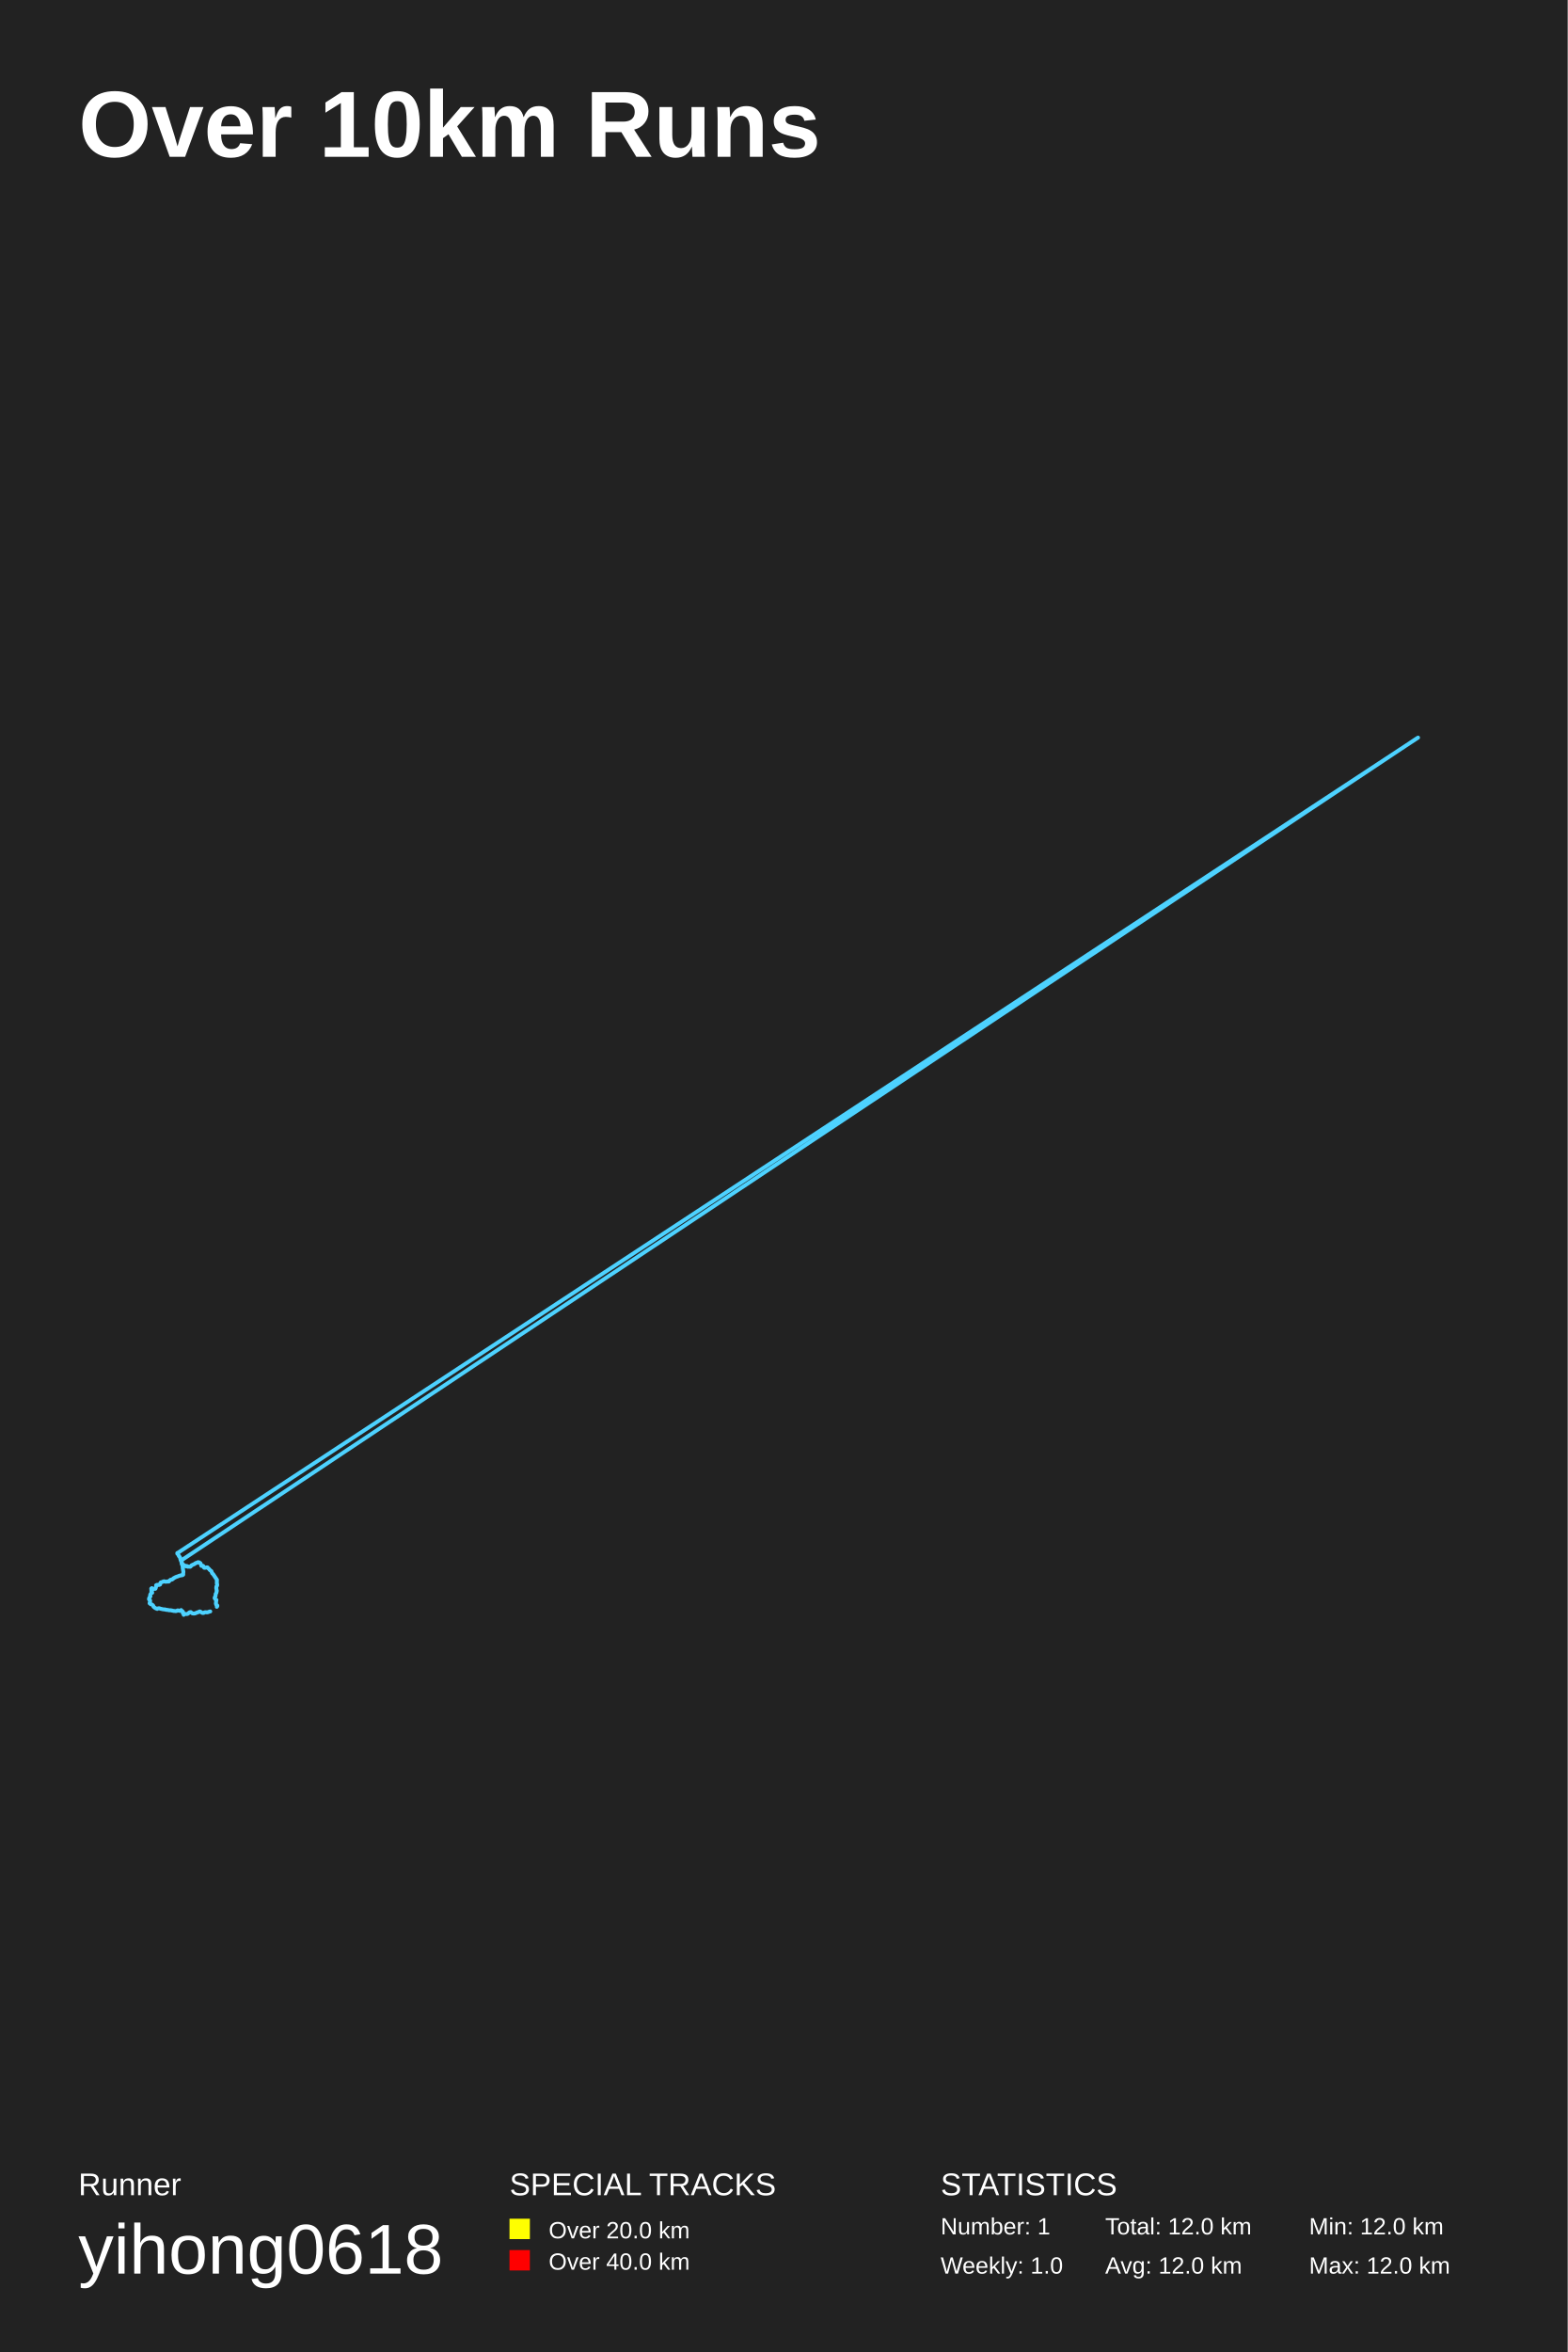
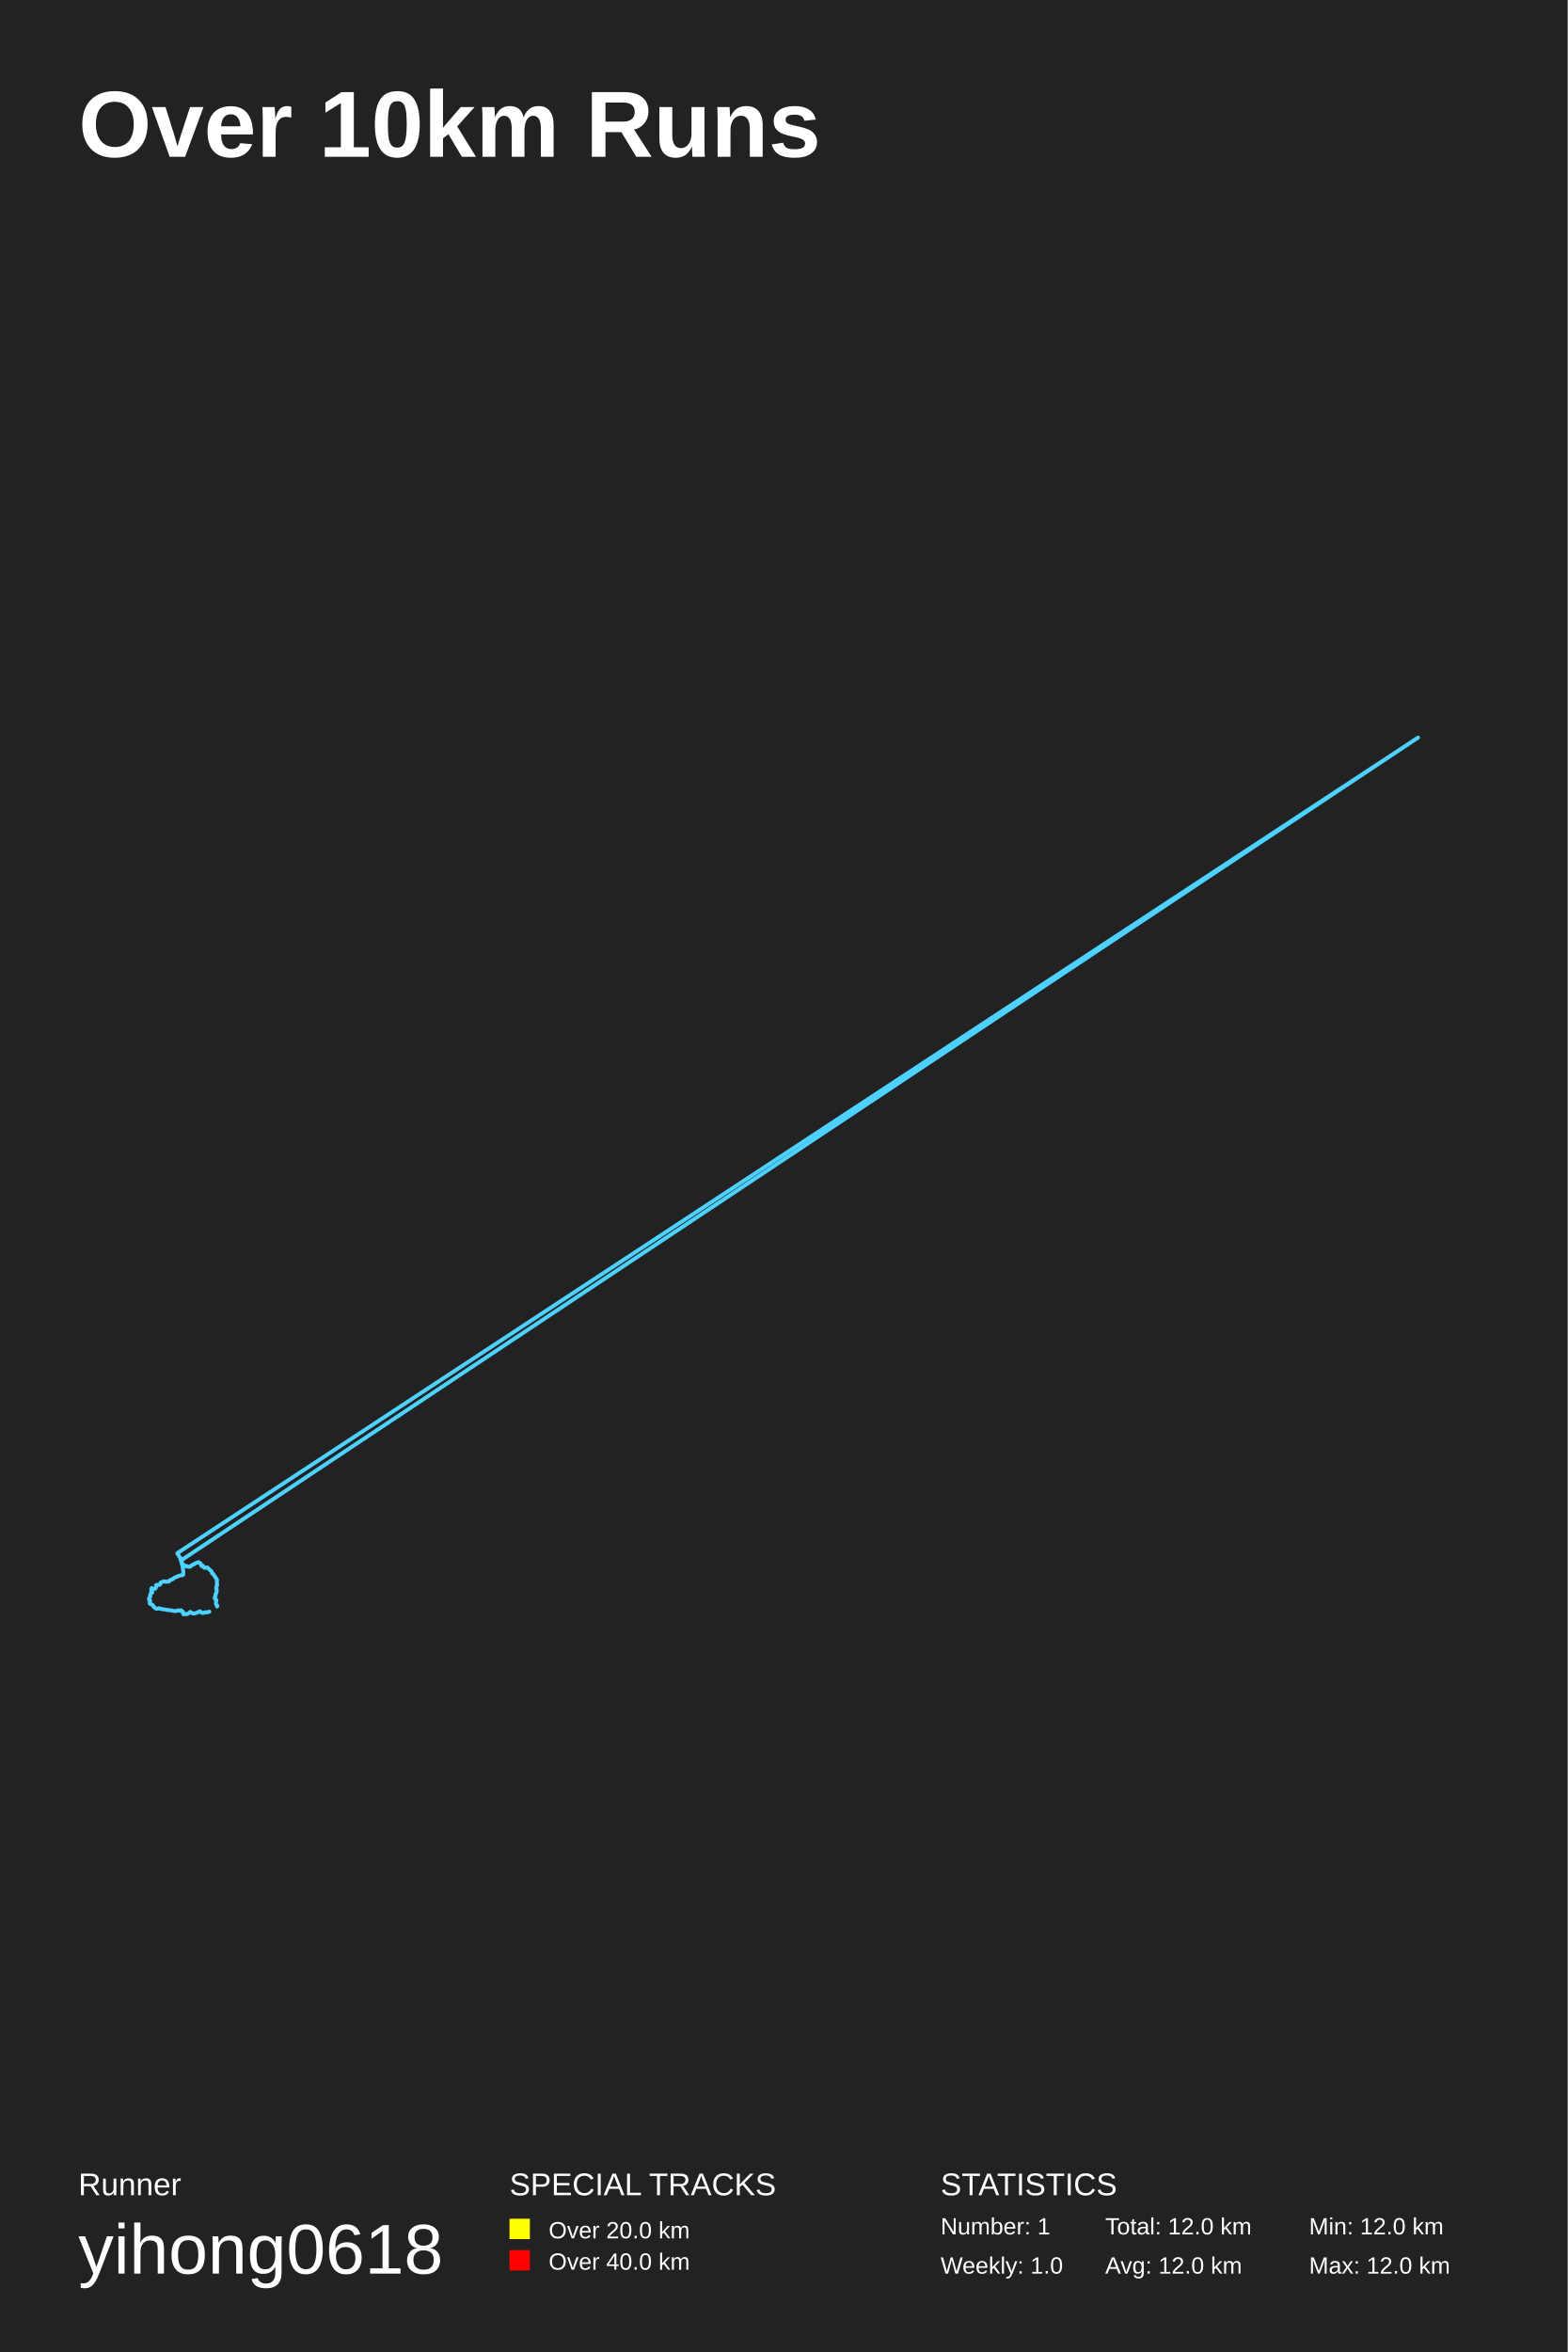
<svg xmlns="http://www.w3.org/2000/svg" baseProfile="full" height="300mm" version="1.1" viewBox="0,0,200,300" width="200mm">
  <defs />
  <rect fill="#222222" height="300" width="200" x="0" y="0" />
  <text fill="#FFFFFF" style="font-size:12px; font-family:Arial; font-weight:bold;" x="10" y="20">Over 10km Runs</text>
  <text fill="#FFFFFF" style="font-size:4px; font-family:Arial" x="10" y="280">Runner</text>
  <text fill="#FFFFFF" style="font-size:9px; font-family:Arial" x="10" y="290">yihong0618</text>
  <text fill="#FFFFFF" style="font-size:4px; font-family:Arial" x="65" y="280">SPECIAL TRACKS</text>
  <rect fill="yellow" height="2.6" width="2.6" x="65" y="283" />
  <text fill="#FFFFFF" style="font-size:3px; font-family:Arial" x="70" y="285.5">Over 20.0 km</text>
  <rect fill="red" height="2.6" width="2.6" x="65" y="287" />
  <text fill="#FFFFFF" style="font-size:3px; font-family:Arial" x="70" y="289.5">Over 40.0 km</text>
  <text fill="#FFFFFF" style="font-size:4px; font-family:Arial" x="120" y="280">STATISTICS</text>
  <text fill="#FFFFFF" style="font-size:3px; font-family:Arial" x="120" y="285">Number: 1</text>
  <text fill="#FFFFFF" style="font-size:3px; font-family:Arial" x="120" y="290">Weekly: 1.0</text>
  <text fill="#FFFFFF" style="font-size:3px; font-family:Arial" x="141" y="285">Total: 12.0 km</text>
  <text fill="#FFFFFF" style="font-size:3px; font-family:Arial" x="141" y="290">Avg: 12.0 km</text>
  <text fill="#FFFFFF" style="font-size:3px; font-family:Arial" x="167" y="285">Min: 12.0 km</text>
  <text fill="#FFFFFF" style="font-size:3px; font-family:Arial" x="167" y="290">Max: 12.0 km</text>
-   <polyline fill="none" opacity="1" points="27.656,204.952 27.704,204.904 27.728,204.825 27.699,204.752 27.599,204.694 27.566,204.615 27.538,204.499 27.561,204.425 27.566,204.341 27.566,204.262 27.599,204.151 27.609,204.072 27.495,204.014 27.481,203.977 27.428,203.925 27.381,203.835 27.428,203.677 27.485,203.614 27.504,203.508 27.504,203.408 27.523,203.287 27.595,203.187 27.623,203.103 27.628,202.992 27.661,202.908 27.633,202.824 27.623,202.734 27.609,202.65 27.595,202.592 27.595,202.497 27.614,202.35 27.685,202.276 27.704,202.17 27.699,202.081 27.656,201.981 27.671,201.87 27.661,201.76 27.671,201.633 27.675,201.496 27.656,201.475 27.167,200.748 27.096,200.717 27.062,200.669 27.039,200.595 27.024,200.537 27.001,200.516 26.991,200.464 26.967,200.401 26.906,200.369 26.868,200.311 26.815,200.29 26.763,200.264 26.73,200.206 26.687,200.142 26.63,200.09 26.535,200.016 26.488,199.937 26.435,199.916 26.383,199.916 26.302,199.947 26.222,199.963 26.141,199.974 26.051,199.969 26.008,199.916 25.979,199.826 25.951,199.768 25.889,199.721 25.803,199.726 25.718,199.737 25.708,199.695 25.713,199.674 25.732,199.684 25.708,199.695 25.699,199.689 25.694,199.695 25.67,199.695 25.685,199.705 25.689,199.726 25.694,199.705 25.68,199.695 25.694,199.679 25.704,199.684 25.656,199.61 25.623,199.531 25.609,199.494 25.58,199.41 25.556,199.379 25.533,199.373 25.485,199.342 25.438,199.3 25.385,199.273 25.324,199.294 25.29,199.263 25.257,199.278 25.257,199.257 25.181,199.3 25.134,199.315 25.086,199.352 25.043,199.352 24.982,199.363 24.948,199.389 24.887,199.431 24.834,199.473 24.801,199.505 24.763,199.505 24.72,199.537 24.658,199.552 24.611,199.584 24.54,199.616 24.464,199.637 24.392,199.71 24.345,199.784 24.269,199.842 24.188,199.837 24.141,199.826 24.065,199.837 24.003,199.826 23.941,199.826 23.974,199.805 23.965,199.8 23.993,199.816 23.97,199.816 23.941,199.837 23.889,199.784 23.837,199.742 23.794,199.747 23.742,199.789 23.689,199.747 23.646,199.71 23.561,199.758 23.509,199.7 23.452,199.631 23.414,199.589 23.361,199.563 23.357,199.558 23.333,199.552 23.304,199.484 23.257,199.447 23.195,199.442 23.195,199.452 23.209,199.442 23.181,199.426 23.176,199.368 23.195,199.3 23.195,199.252 23.167,199.205 23.124,199.147 23.105,199.105 23.086,199.047 23.053,199.015 23.043,198.947 23.01,198.852 23.005,198.804 22.967,198.646 22.91,198.604 22.882,198.52 22.829,198.494 22.81,198.457 22.791,198.372 22.739,198.304 22.687,198.235 22.682,198.177 22.663,198.162 22.63,198.162 22.62,198.172 22.649,198.172 22.649,198.172 22.635,198.167 22.644,198.162 22.644,198.162 22.658,198.167 22.687,198.104 22.692,198.088 22.696,198.109 22.62,198.088 22.635,198.104 22.625,198.114 22.62,198.125 22.639,198.114 22.625,198.109 22.625,198.109 22.63,198.104 22.635,198.098 22.63,198.104 22.639,198.098 180.91,94.084 180.91,94.084 180.815,94.142 180.815,94.142 180.815,94.142 180.815,94.142 180.724,94.2 180.629,94.259 23.095,199.057 23.119,199.163 23.186,199.205 23.181,199.289 23.167,199.384 23.186,199.479 23.209,199.552 23.257,199.61 23.29,199.705 23.3,199.821 23.314,199.916 23.314,200.037 23.347,200.174 23.357,200.29 23.38,200.379 23.395,200.474 23.38,200.611 23.366,200.727 23.38,200.79 23.371,200.854 23.252,200.927 23.114,200.922 23.01,200.964 22.905,200.975 22.806,201.017 22.701,201.064 22.582,201.101 22.492,201.138 22.392,201.164 22.34,201.212 22.264,201.243 22.169,201.291 22.093,201.343 22.079,201.386 22.05,201.401 22.055,201.396 22.026,201.412 21.993,201.454 21.927,201.475 21.851,201.491 21.765,201.496 21.708,201.554 21.637,201.586 21.613,201.633 21.575,201.707 21.513,201.739 21.423,201.728 21.361,201.717 21.261,201.739 21.195,201.744 21.1,201.754 21.038,201.723 20.962,201.696 20.881,201.702 20.81,201.749 20.772,201.744 20.725,201.775 20.658,201.802 20.568,201.823 20.501,201.849 20.463,201.912 20.43,201.981 20.435,202.049 20.43,202.102 20.378,202.118 20.349,202.139 20.321,202.155 20.264,202.16 20.178,202.165 20.116,202.144 20.031,202.149 19.941,202.181 19.912,202.202 19.931,202.239 19.936,202.297 19.926,202.365 19.907,202.381 19.893,202.423 19.888,202.471 19.874,202.502 19.865,202.581 19.812,202.655 19.722,202.65 19.651,202.66 19.594,202.676 19.532,202.713 19.47,202.755 19.428,202.724 19.404,202.676 19.371,202.681 19.361,202.671 19.328,202.634 19.314,202.629 19.356,202.613 19.371,202.566 19.38,202.576 19.333,202.618 19.295,202.624 19.309,202.724 19.314,202.845 19.314,202.971 19.385,203.061 19.418,203.161 19.333,203.198 19.238,203.261 19.176,203.382 19.143,203.535 19.19,203.614 19.095,203.74 19.024,203.856 19.01,203.993 19.071,204.077 19.143,204.125 19.152,204.209 19.143,204.272 19.119,204.372 19.086,204.504 19.162,204.557 19.233,204.625 19.352,204.641 19.451,204.709 19.551,204.804 19.575,204.92 19.684,205.015 19.803,205.105 19.941,205.173 20.059,205.22 20.169,205.147 20.321,205.131 20.444,205.189 20.582,205.215 20.72,205.252 20.872,205.273 21.01,205.289 21.052,205.278 21.157,205.331 21.252,205.331 21.357,205.347 21.466,205.363 21.575,205.389 21.684,205.394 21.803,205.389 21.917,205.426 22.022,205.436 22.126,205.473 22.25,205.479 22.364,205.494 22.516,205.489 22.62,205.421 22.706,205.4 22.801,205.436 22.92,205.468 23.024,205.442 23.105,205.363 23.148,205.442 23.247,205.484 23.357,205.626 23.319,205.747 23.414,205.821 23.437,205.974 23.504,205.863 23.67,205.863 23.803,205.874 23.96,205.847 24.079,205.731 24.183,205.647 24.331,205.621 24.435,205.71 24.535,205.784 24.687,205.805 24.863,205.8 24.953,205.752 25.058,205.726 25.162,205.663 25.305,205.637 25.423,205.558 25.499,205.542 25.609,205.6 25.713,205.663 25.799,205.721 25.898,205.742 26.003,205.721 26.084,205.663 26.203,205.637 26.34,205.652 26.45,205.658 26.564,205.621 26.673,205.579 26.73,205.558 26.825,205.542" stroke="#4DD2FF" stroke-dasharray="none" stroke-linecap="round" stroke-linejoin="round" stroke-width="0.5" />
+   <polyline fill="none" opacity="1" points="27.694,204.915 27.728,204.852 27.718,204.778 27.637,204.715 27.576,204.652 27.547,204.541 27.552,204.451 27.566,204.367 27.576,204.293 27.576,204.183 27.618,204.093 27.519,204.025 27.476,203.988 27.457,203.94 27.39,203.856 27.405,203.703 27.462,203.635 27.509,203.551 27.49,203.445 27.509,203.324 27.576,203.213 27.614,203.14 27.628,203.024 27.642,202.945 27.642,202.85 27.618,202.766 27.633,202.681 27.599,202.624 27.599,202.529 27.59,202.408 27.666,202.292 27.699,202.197 27.699,202.118 27.666,202.018 27.671,201.907 27.671,201.796 27.666,201.675 27.675,201.512 27.675,201.48 27.181,200.732 27.119,200.727 27.062,200.696 27.053,200.606 27.02,200.553 27.015,200.506 27.001,200.485 26.972,200.422 26.934,200.374 26.891,200.322 26.83,200.3 26.787,200.248 26.754,200.237 26.701,200.163 26.649,200.121 26.559,200.042 26.507,199.974 26.44,199.932 26.402,199.921 26.326,199.953 26.236,199.963 26.174,199.979 26.079,199.979 26.017,199.926 25.989,199.842 25.946,199.795 25.917,199.737 25.832,199.726 25.742,199.758 25.699,199.705 25.699,199.695 25.718,199.679 25.713,199.684 25.723,199.674 25.694,199.705 25.68,199.7 25.67,199.7 25.694,199.695 25.694,199.71 25.685,199.705 25.699,199.689 25.699,199.689 25.685,199.642 25.623,199.568 25.623,199.51 25.599,199.436 25.566,199.389 25.547,199.379 25.509,199.347 25.447,199.321 25.4,199.278 25.343,199.3 25.29,199.263 25.267,199.268 25.257,199.263 25.21,199.278 25.143,199.31 25.1,199.342 25.058,199.363 24.996,199.357 24.967,199.384 24.91,199.421 24.844,199.447 24.82,199.494 24.772,199.505 24.734,199.521 24.677,199.558 24.644,199.558 24.563,199.605 24.492,199.642 24.416,199.674 24.354,199.753 24.288,199.826 24.217,199.842 24.155,199.832 24.098,199.842 24.017,199.826 23.955,199.826 23.96,199.811 23.965,199.8 23.965,199.816 23.951,199.805 23.946,199.832 23.913,199.805 23.86,199.758 23.808,199.742 23.775,199.774 23.699,199.774 23.67,199.721 23.589,199.742 23.528,199.726 23.475,199.652 23.428,199.6 23.366,199.579 23.357,199.558 23.347,199.552 23.319,199.516 23.266,199.458 23.209,199.436 23.19,199.468 23.195,199.452 23.19,199.431 23.167,199.394 23.186,199.326 23.205,199.263 23.195,199.21 23.133,199.173 23.114,199.126 23.091,199.073 23.057,199.031 23.043,198.968 23.019,198.889 23.005,198.804 22.991,198.657 22.92,198.62 22.891,198.557 22.844,198.52 22.81,198.467 22.81,198.399 22.768,198.325 22.701,198.251 22.677,198.193 22.663,198.156 22.639,198.156 22.635,198.172 22.644,198.172 22.644,198.177 22.63,198.167 22.639,198.162 22.639,198.167 22.649,198.162 22.682,198.13 22.696,198.088 22.692,198.088 22.658,198.109 22.639,198.104 22.63,198.114 22.62,198.109 22.62,198.119 22.625,198.109 22.625,198.109 22.63,198.109 22.63,198.098 22.635,198.104 22.639,198.104 22.635,198.098 180.91,94.084 180.815,94.142 180.815,94.142 180.815,94.142 180.815,94.142 180.739,94.185 180.724,94.2 23.086,199.041 23.119,199.11 23.162,199.194 23.186,199.263 23.171,199.352 23.19,199.436 23.2,199.531 23.243,199.595 23.281,199.674 23.304,199.784 23.3,199.884 23.323,199.969 23.333,200.127 23.361,200.253 23.376,200.348 23.395,200.437 23.385,200.569 23.371,200.685 23.38,200.775 23.376,200.838 23.3,200.917 23.157,200.922 23.034,200.948 22.934,200.975 22.839,201.001 22.734,201.038 22.62,201.096 22.53,201.133 22.425,201.164 22.364,201.191 22.273,201.238 22.202,201.275 22.107,201.328 22.083,201.375 22.05,201.407 22.05,201.401 22.05,201.407 22.003,201.444 21.946,201.465 21.884,201.486 21.789,201.491 21.727,201.538 21.656,201.586 21.618,201.617 21.589,201.675 21.542,201.739 21.447,201.733 21.39,201.712 21.299,201.728 21.219,201.749 21.133,201.765 21.057,201.739 20.986,201.696 20.91,201.696 20.829,201.733 20.791,201.739 20.744,201.76 20.677,201.807 20.592,201.818 20.52,201.839 20.473,201.891 20.44,201.96 20.425,202.028 20.44,202.086 20.397,202.118 20.359,202.139 20.33,202.144 20.283,202.149 20.216,202.17 20.131,202.149 20.059,202.139 19.983,202.165 19.907,202.197 19.926,202.223 19.931,202.276 19.926,202.329 19.917,202.376 19.893,202.418 19.888,202.444 19.884,202.487 19.865,202.55 19.827,202.613 19.741,202.66 19.67,202.655 19.603,202.687 19.556,202.692 19.494,202.75 19.428,202.729 19.413,202.697 19.375,202.666 19.366,202.676 19.342,202.645 19.318,202.629 19.352,202.602 19.361,202.555 19.38,202.566 19.333,202.602 19.304,202.624 19.299,202.703 19.333,202.797 19.299,202.934 19.361,203.034 19.428,203.129 19.356,203.187 19.257,203.235 19.19,203.345 19.152,203.482 19.176,203.587 19.128,203.709 19.038,203.825 19.01,203.94 19.029,204.083 19.124,204.104 19.162,204.172 19.128,204.256 19.138,204.341 19.1,204.462 19.124,204.557 19.2,204.599 19.314,204.641 19.409,204.688 19.518,204.762 19.561,204.883 19.637,204.973 19.755,205.078 19.884,205.168 20.026,205.194 20.14,205.199 20.283,205.126 20.397,205.162 20.535,205.21 20.672,205.236 20.81,205.263 20.962,205.278 21.01,205.284 21.133,205.31 21.219,205.336 21.328,205.352 21.433,205.347 21.528,205.378 21.637,205.394 21.775,205.389 21.879,205.41 21.974,205.442 22.079,205.463 22.202,205.484 22.316,205.484 22.459,205.489 22.582,205.442 22.682,205.394 22.768,205.421 22.886,205.457 23.01,205.463 23.067,205.389 23.133,205.41 23.209,205.484 23.328,205.579 23.328,205.71 23.361,205.821 23.423,205.916 23.456,205.9 23.608,205.837 23.761,205.9 23.913,205.863 24.05,205.784 24.15,205.694 24.278,205.6 24.407,205.689 24.492,205.763 24.635,205.795 24.829,205.8 24.92,205.779 25.005,205.742 25.143,205.684 25.257,205.637 25.385,205.6 25.476,205.515 25.561,205.579 25.68,205.642 25.765,205.731 25.884,205.726 25.974,205.731 26.046,205.684 26.155,205.652 26.293,205.647 26.426,205.673 26.521,205.626 26.63,205.594 26.711,205.568" stroke="#4DD2FF" stroke-dasharray="none" stroke-linecap="round" stroke-linejoin="round" stroke-width="0.5" />
</svg>
